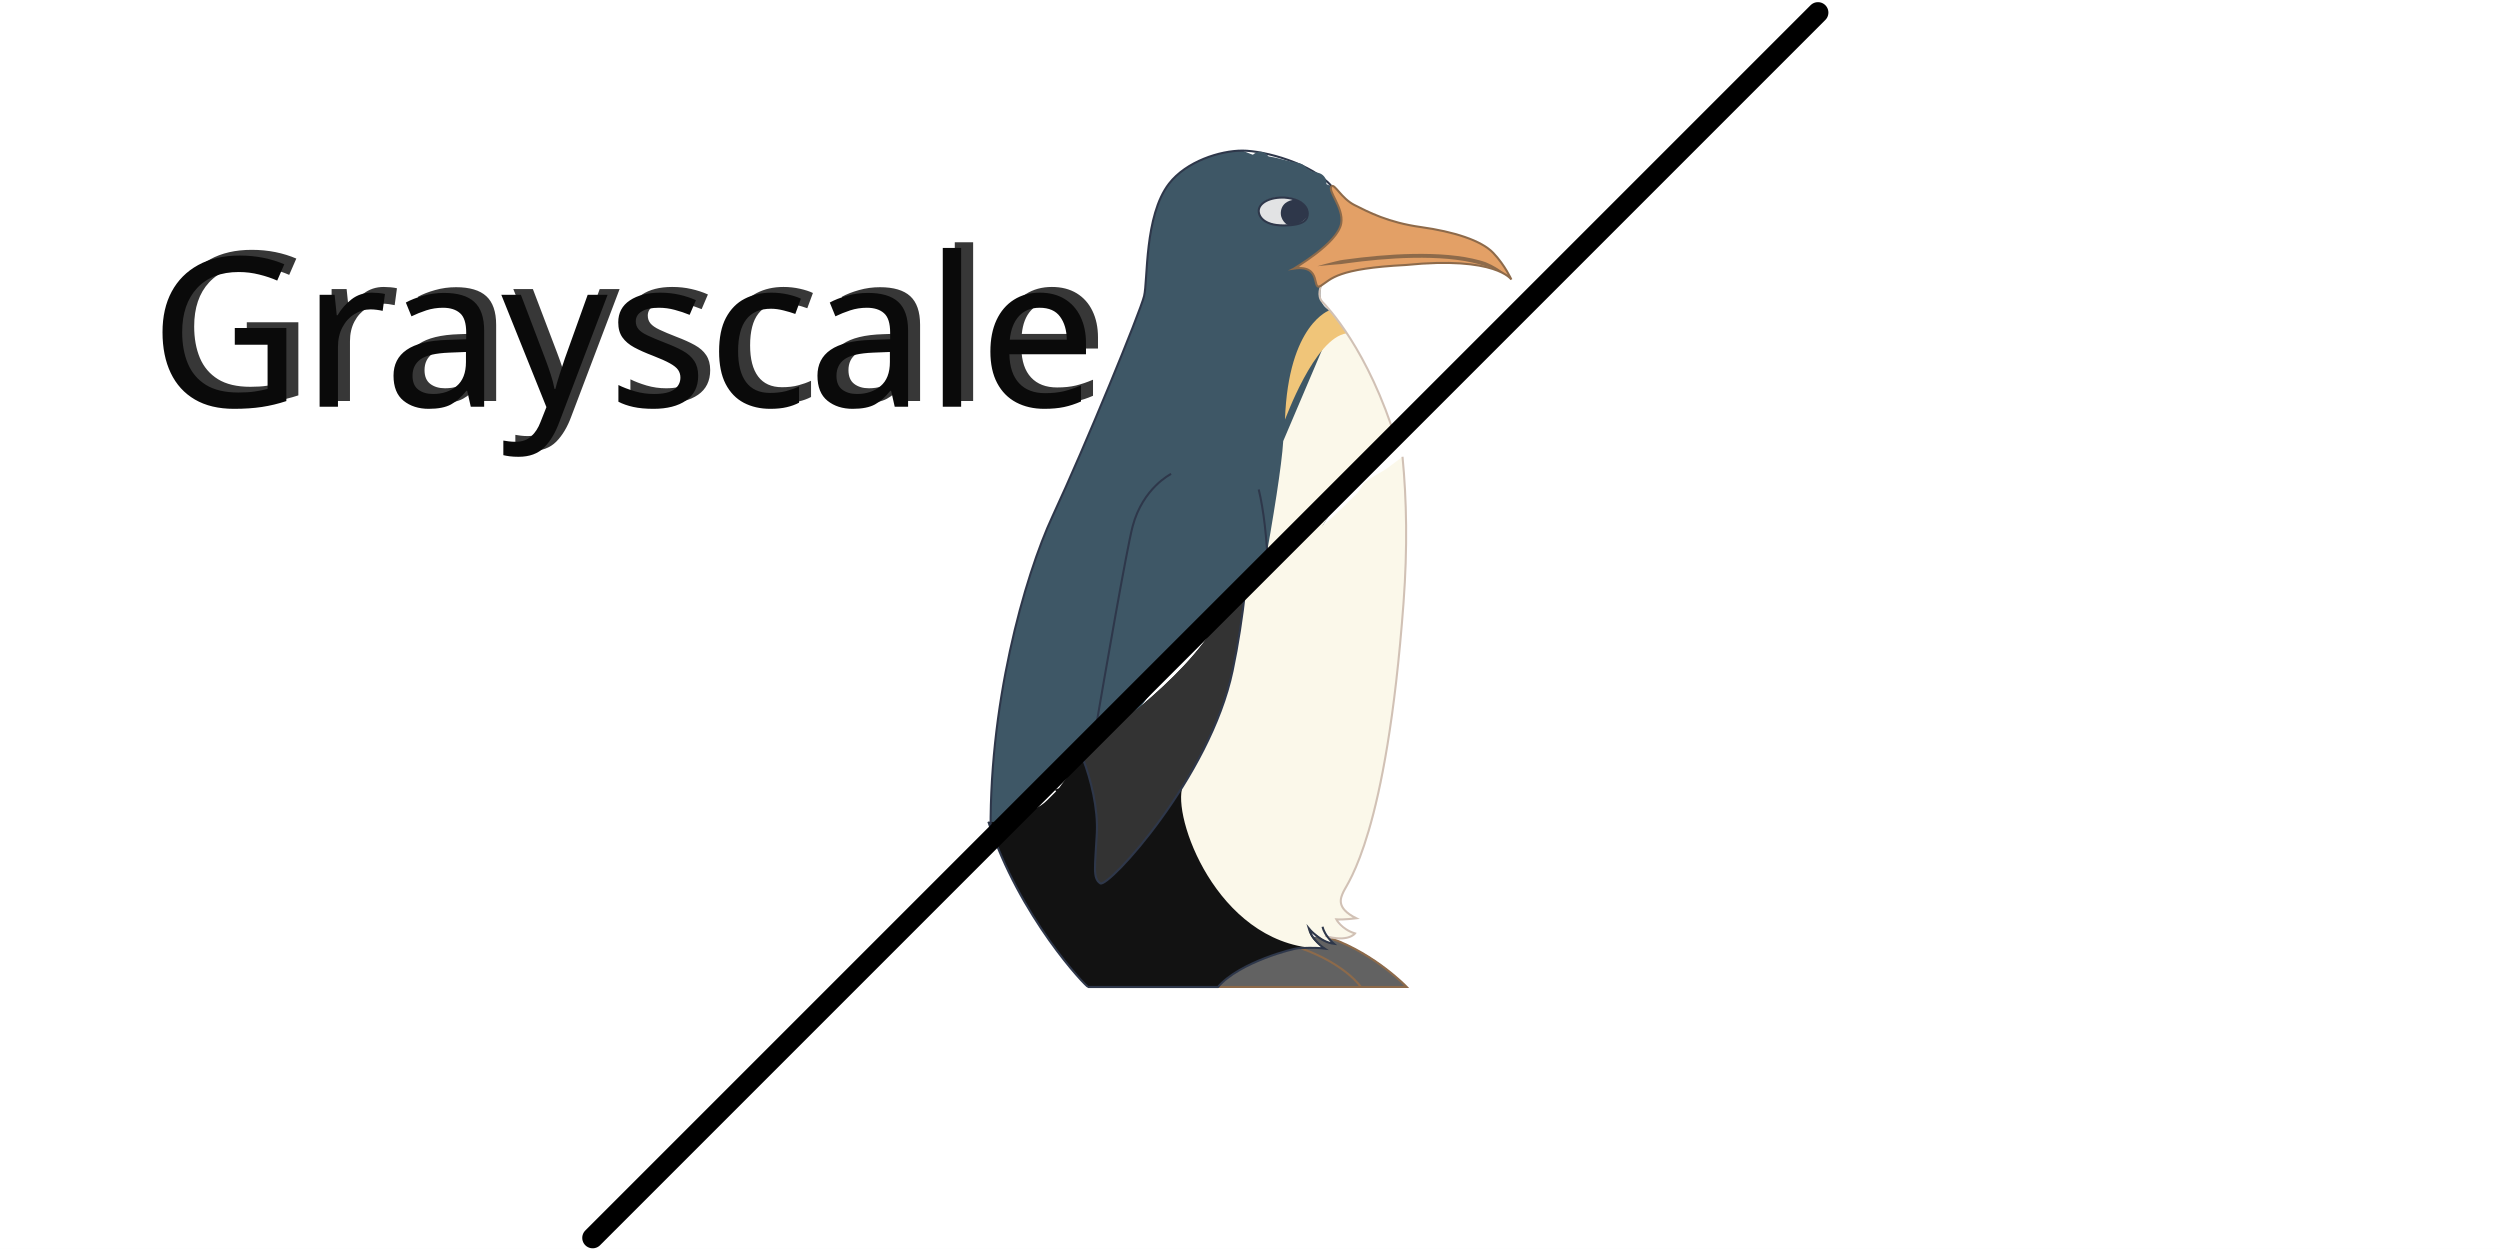
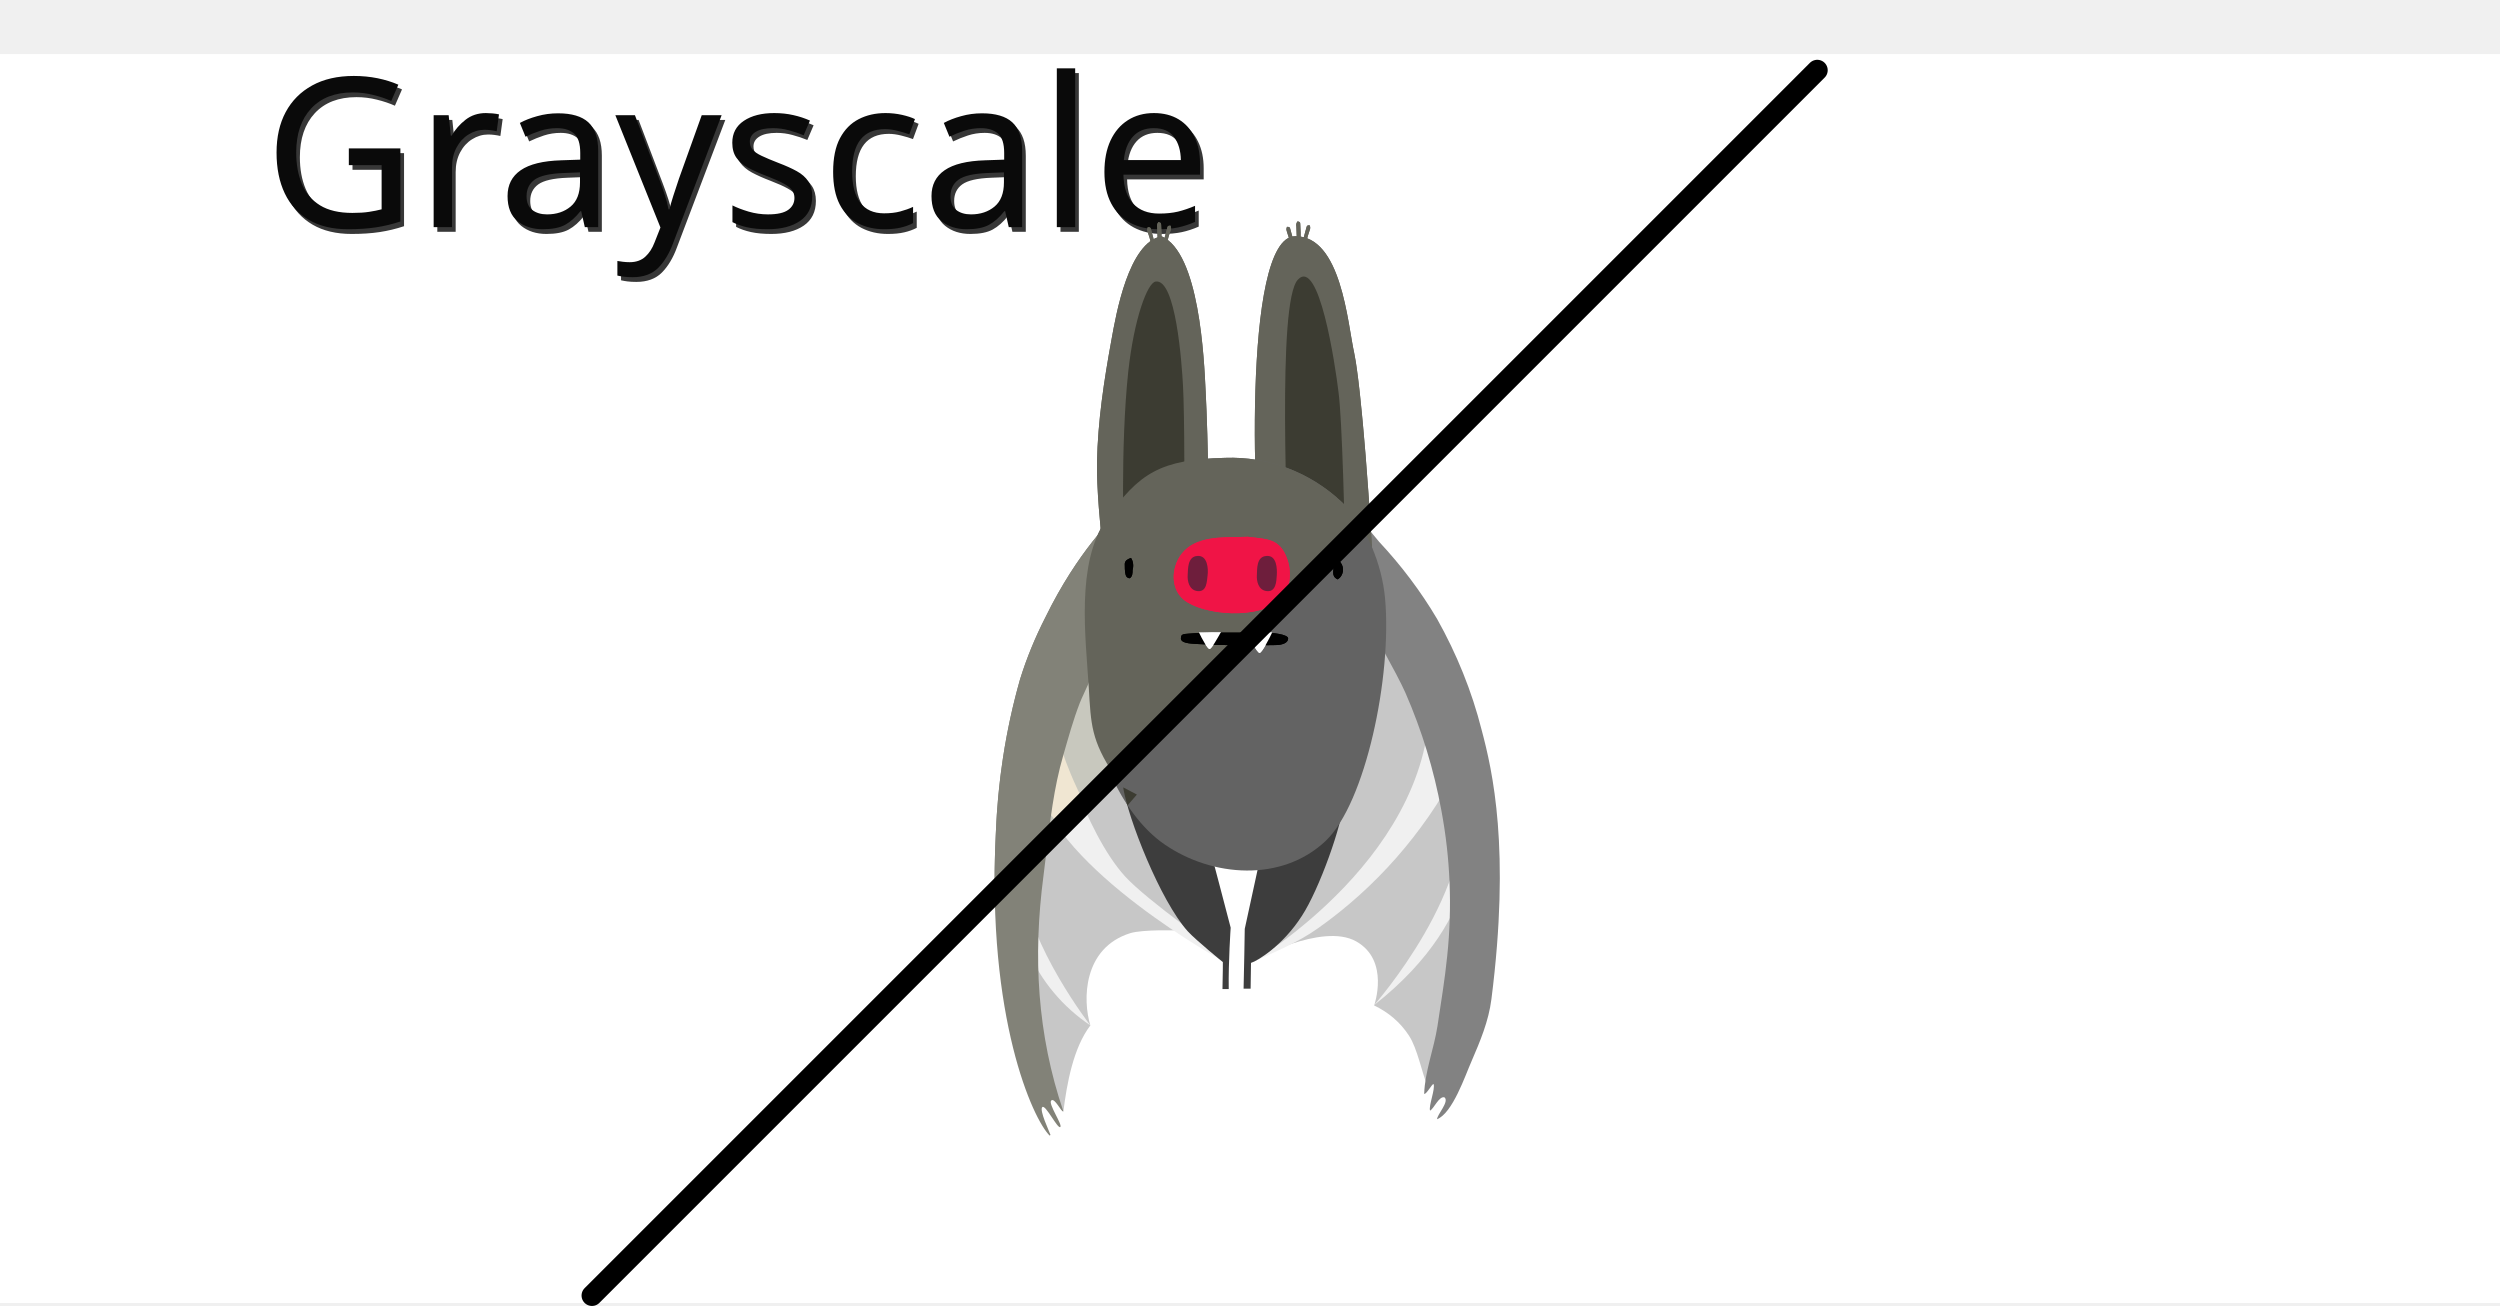
- <svg xmlns="http://www.w3.org/2000/svg" version="1.1" width="599.205" height="299.344" viewBox="0,0,599.205,299.344">
-   <g transform="translate(-0.16175,-0.93029)">
-     <g data-paper-data="{&quot;isPaintingLayer&quot;:true}" stroke-linejoin="miter" stroke-miterlimit="10" stroke-dasharray="" stroke-dashoffset="0" style="mix-blend-mode: normal">
-       <path d="M0.162,300.274v-299.344h599.205v299.344z" fill="#ffffff" fill-rule="nonzero" stroke="none" stroke-width="none" stroke-linecap="butt" />
-       <path d="M301.284,168.732c2.677,-6.578 6.802,-4.618 6.802,-4.618c4.303,1.56 7.062,4.618 7.062,4.618h-13.864" fill="#e3a066" fill-rule="nonzero" stroke="none" stroke-width="1" stroke-linecap="butt" />
-       <path d="M307.836,164.02c4.303,1.56 7.312,4.711 7.312,4.711h-14.125" fill="none" fill-rule="evenodd" stroke="#8d6a4a" stroke-width="0.5" stroke-linecap="butt" />
-       <path d="M296.836,168.732c3.083,-3.142 8.124,-3.728 8.124,-3.728c4.303,1.56 5.74,3.728 5.74,3.728h-13.864" fill="#e3a066" fill-rule="nonzero" stroke="none" stroke-width="1" stroke-linecap="butt" />
-       <path d="M304.961,165.004c4.303,1.56 5.74,3.728 5.74,3.728h-14.125" fill="none" fill-rule="evenodd" stroke="#8d6a4a" stroke-width="0.5" stroke-linecap="butt" />
-       <path d="M306.982,162.888c0.241,0.868 1.105,1.655 1.105,1.655c-1.354,-0.168 -2.438,-1.488 -2.438,-1.488c0.334,1.173 1.521,1.948 1.521,1.948c-1.021,-0.123 -2.042,-0.045 -2.501,-0.042c-0.416,0.002 -5.75,1.34 -7.833,3.771h-12.584c-0.095,0 -1.673,-1.599 -3.614,-4.302c5.294,-4.89 10.312,-10.341 13.872,-16.497c0.026,-0.024 0.051,-0.049 0.076,-0.074c3.569,-3.542 6.693,-7.824 10.224,-11.55c0.201,-0.112 0.402,-0.223 0.601,-0.333c0.305,5.962 1.445,26.459 1.57,26.912z" fill="#3e5766" fill-rule="nonzero" stroke="none" stroke-width="1" stroke-linecap="butt" />
-       <path d="M314.736,132.746c-1.149,12.694 -2.233,20.841 -5.942,27.302c-0.508,0.886 1.46,2.022 1.46,2.022c-0.834,0 -1.94,0.102 -1.94,0.102c0.083,1.048 1.815,1.364 1.815,1.364c-2.396,1.173 -3.104,-0.491 -3.104,-0.491c0.396,0.974 0.955,1.479 0.955,1.479c-0.667,0.042 -2.329,-1.469 -2.329,-1.469c0,1.131 1.521,1.948 1.521,1.948c-9.547,0.062 -14.237,-11.161 -13.894,-15.051c0.428,-0.665 0.84,-1.338 1.235,-2.019c0.026,-0.024 0.051,-0.049 0.076,-0.074c3.569,-3.542 6.693,-7.824 10.224,-11.55c1.636,-0.909 3.217,-1.753 4.46,-2.619c1.349,-0.939 2.548,-2.078 3.861,-3.065c0.626,-0.47 1.243,-0.947 1.852,-1.429c-0.057,1.165 -0.139,2.349 -0.248,3.549z" fill="#fbf8ea" fill-rule="nonzero" stroke="none" stroke-width="1" stroke-linecap="butt" />
-       <path d="M314.976,129.203c-0.037,0.735 -0.083,1.483 -0.139,2.243c-1.667,22.539 -5.406,27.115 -5.827,28.042c-0.28,0.617 -0.767,1.577 1.243,2.582c0,0 -1.24,0.155 -1.94,0.103c0,0 0.471,0.945 1.815,1.364c0,0 -0.666,0.907 -2.916,0.237" fill="none" fill-rule="evenodd" stroke="#d1c1b5" stroke-width="0.5" stroke-linecap="butt" />
-       <path d="M306.982,162.888c0.188,0.881 1.104,1.655 1.104,1.655c-1.354,-0.168 -2.438,-1.488 -2.438,-1.488c0.334,1.173 1.521,1.948 1.521,1.948c-1.021,-0.123 -2.042,-0.045 -2.5,-0.042c-0.416,0.002 -5.75,1.34 -7.833,3.771h-12.583c-0.095,0 -1.673,-1.599 -3.614,-4.302" fill="none" fill-rule="evenodd" stroke="#2e374a" stroke-width="0.5" stroke-linecap="butt" />
-       <g stroke-linecap="butt">
-         <path d="M304.636,115.626c-0.098,0.014 4.236,-2.427 4.562,-4.399c0.25,-1.508 -1.375,-3.174 -0.938,-3.582c0.291,-0.273 0.943,1.177 2.219,1.822c1.365,0.691 3.281,1.697 6.437,2.137c3.156,0.44 5.875,1.288 7.032,2.514c1.157,1.226 1.75,2.576 1.75,2.576c0,0 -1.468,-2.294 -10.219,-1.414c-6.718,0.345 -7.229,1.361 -8.229,2c-1,0.638 0.198,-2.063 -2.615,-1.655" fill="#e3a066" fill-rule="nonzero" stroke="none" stroke-width="1" />
-         <path d="M306.886,115.406c0,0 0.28,-0.098 0.776,-0.227c0.249,-0.062 0.552,-0.137 0.9,-0.223c0.174,-0.041 0.36,-0.084 0.556,-0.13c0.197,-0.043 0.407,-0.055 0.625,-0.09c1.742,-0.237 4.078,-0.487 6.427,-0.525c1.175,-0.021 2.351,0.01 3.451,0.109c0.55,0.049 1.081,0.121 1.581,0.201c0.5,0.089 0.971,0.192 1.401,0.308c0.211,0.07 0.423,0.111 0.612,0.19c0.185,0.086 0.361,0.167 0.526,0.243c0.322,0.174 0.598,0.324 0.809,0.479c0.221,0.137 0.368,0.281 0.473,0.369c0.104,0.09 0.16,0.138 0.16,0.138c0,0 -0.064,-0.037 -0.182,-0.107c-0.118,-0.07 -0.287,-0.176 -0.521,-0.279c-0.225,-0.118 -0.516,-0.222 -0.846,-0.339c-0.338,-0.1 -0.719,-0.2 -1.13,-0.331c-0.417,-0.112 -0.875,-0.213 -1.365,-0.299c-0.491,-0.078 -1.011,-0.149 -1.552,-0.198c-1.083,-0.098 -2.247,-0.127 -3.41,-0.107c-2.329,0.038 -4.652,0.286 -6.383,0.522c-0.43,0.076 -0.831,0.107 -1.187,0.13c-0.355,0.031 -0.664,0.059 -0.919,0.082c-0.255,0.025 -0.456,0.044 -0.593,0.058c-0.135,0.013 -0.208,0.027 -0.208,0.027" fill="#8d6a4a" fill-rule="nonzero" stroke="none" stroke-width="1" />
-         <path d="M304.636,115.626c-0.098,0.014 4.236,-2.427 4.562,-4.399c0.25,-1.508 -1.375,-3.174 -0.938,-3.582c0.291,-0.273 0.943,1.177 2.219,1.822c1.365,0.691 3.281,1.697 6.437,2.137c3.156,0.44 5.875,1.288 7.032,2.514c1.157,1.226 1.75,2.576 1.75,2.576c0,0 -1.468,-2.294 -10.219,-1.414c-6.718,0.345 -7.229,1.361 -8.229,2c-1,0.638 0.198,-2.063 -2.615,-1.655z" fill="none" fill-rule="evenodd" stroke="#8d6a4a" stroke-width="0.5" />
-       </g>
-       <g stroke-linecap="butt">
-         <path d="M301.199,109.896c0.078,-0.66 1.032,-1.257 2.5,-1.194c1.953,0.157 2.257,1.147 2.25,1.539c-0.009,0.476 -0.139,1.163 -2.373,1.163c-1.909,0 -2.447,-0.915 -2.377,-1.508" fill="#e2e3e4" fill-rule="nonzero" stroke="none" stroke-width="1" />
-         <path d="M303.964,111.384c0,0 -0.765,-0.471 -0.61,-1.367c0.156,-0.893 1.073,-1.09 1.419,-1.058c0.345,0.031 0.623,0.327 0.623,0.327c0,0 0.74,0.558 0.552,1.171c-0.188,0.613 -1.115,0.886 -1.115,0.886c0,0 -0.747,0.104 -0.87,0.041" fill="#2e374a" fill-rule="nonzero" stroke="none" stroke-width="1" />
-         <path d="M301.199,109.939c0.078,-0.66 1.032,-1.257 2.5,-1.194c1.953,0.157 2.257,1.147 2.25,1.539c-0.009,0.476 -0.139,1.163 -2.373,1.163c-1.909,0 -2.447,-0.915 -2.377,-1.508z" fill="none" fill-rule="evenodd" stroke="#2e374a" stroke-width="0.5" />
-       </g>
-       <g stroke-linecap="butt">
-         <path d="M301.193,137.055c0.206,0.849 0.38,1.828 0.521,2.914c-0.869,0.991 -1.56,1.988 -2.788,3.617c-1.708,1.055 -3.286,2.404 -4.784,3.909c-1.043,0.573 -2.064,1.179 -3.021,1.884c-1.58,1.164 -3.122,2.514 -4.554,4.002c0.989,-5.634 2.03,-11.377 2.397,-12.759c0.993,-3.734 3.732,-5.075 3.732,-5.075z" fill="#3e5766" fill-rule="nonzero" stroke="none" stroke-width="1" />
-         <path d="" fill="#3e5766" fill-rule="nonzero" stroke="none" stroke-width="1" />
-         <path d="M301.193,137.055c0.206,0.849 0.38,1.828 0.521,2.914" fill="none" fill-rule="evenodd" stroke="#2e374a" stroke-width="0.5" />
-         <path d="M286.569,153.38c0.989,-5.634 2.03,-11.377 2.397,-12.759c0.993,-3.734 3.732,-5.075 3.732,-5.075" fill="none" fill-rule="evenodd" stroke="#2e374a" stroke-width="0.5" />
-       </g>
-       <path d="M303.079,237.494c6.615,-16.254 16.808,-11.412 16.808,-11.412c10.632,3.855 17.452,11.412 17.452,11.412h-34.26" fill="#626262" fill-rule="nonzero" stroke="none" stroke-width="1" stroke-linecap="butt" />
-       <path d="M319.269,225.852c10.632,3.854 18.07,11.642 18.07,11.642h-34.904" fill="none" fill-rule="evenodd" stroke="#8d6a4a" stroke-width="0.5" stroke-linecap="butt" />
-       <path d="M292.087,237.494c7.62,-7.764 20.076,-9.212 20.076,-9.212c10.632,3.855 14.184,9.212 14.184,9.212h-34.26" fill="#626262" fill-rule="nonzero" stroke="none" stroke-width="1" stroke-linecap="butt" />
-       <path d="M312.163,228.282c10.632,3.855 14.184,9.212 14.184,9.212h-34.904" fill="none" fill-rule="evenodd" stroke="#8d6a4a" stroke-width="0.5" stroke-linecap="butt" />
-       <path d="M319.319,45.571c8.494,9.394 -1.39,20.808 -1.39,20.808c0,0 -3.472,6.91 0.953,8.895c0.024,13.129 -0.215,31.864 -0.511,49.753c-0.544,0.832 -1.05,1.676 -1.521,2.511c-0.962,1.707 -1.528,2.986 -3.166,4.214c-2.72,2.039 -6.017,2.859 -8.678,5.102c-3.351,2.825 -3.749,3.639 -6.079,6.731c-1.708,1.055 -3.286,2.404 -4.784,3.909c-1.043,0.573 -2.064,1.179 -3.021,1.884c-4.591,3.382 -8.859,8.341 -11.043,13.658c-2.872,2.727 -5.636,5.452 -7.65,9.156c-0.503,0.926 -1.989,0.727 -2.902,1.253c-2.474,1.426 -5.52,3.321 -7.69,5.162c-4.486,3.805 -8.871,8.46 -12.009,13.424c-1.577,1.704 -2.819,3.554 -3.986,5.466c-0.124,0.089 -0.189,0.142 -0.189,0.142l-2.228,2.229c-1.913,1.529 -3.886,3.023 -5.727,4.519c-0.024,-0.485 -0.042,-0.971 -0.054,-1.458c-0.824,-32.507 8.063,-63.824 14.826,-78.347c7.852,-16.865 20.978,-48.865 21.905,-52.67c0.927,-3.804 0.035,-19.274 5.981,-26.961c4.132,-5.342 12.217,-7.918 17.572,-7.918z" fill="#3e5766" fill-rule="nonzero" stroke="none" stroke-width="1" stroke-linecap="butt" />
-       <path d="M313.091,152.605c0,1.656 3.707,69.154 4.066,70.449c0.597,2.145 2.729,4.09 2.729,4.09c-3.346,-0.415 -6.023,-3.676 -6.023,-3.676c0.824,2.898 3.758,4.814 3.758,4.814c-2.523,-0.304 -5.046,-0.112 -6.179,-0.104c-1.029,0.004 -14.207,3.312 -19.356,9.317h-31.095c-0.482,0 -16.526,-16.782 -23.933,-39.61c3.535,0.423 6.556,-1.527 7.554,-2.264c2.563,-0.126 4.873,-1.216 6.574,-2.917l2.123,-2.123l-0.325,-0.325c0.009,-0.018 0.019,-0.036 0.028,-0.055l0.959,-0.352c1.187,-1.729 2.561,-3.337 3.718,-5.083c0.087,-0.085 0.174,-0.17 0.26,-0.255c3.717,-3.673 7.152,-7.633 11.117,-11.139c1.451,-1.283 3.269,-2.101 4.742,-3.359c6.927,-5.918 13.971,-12.7 18.577,-20.664c0.026,-0.024 0.051,-0.049 0.076,-0.074c3.569,-3.542 6.693,-7.824 10.224,-11.55c1.636,-0.909 3.217,-1.753 4.46,-2.619c1.349,-0.939 2.548,-2.078 3.861,-3.065c0.867,-0.651 1.717,-1.314 2.552,-1.988c-0.262,13.033 -0.469,22.138 -0.469,22.552z" fill="#121212" fill-rule="nonzero" stroke="none" stroke-width="1" stroke-linecap="butt" />
-       <path d="M336.319,148.571c-2.839,31.369 -5.518,51.5 -14.684,67.466c-1.257,2.189 3.607,4.998 3.607,4.998c-2.06,0 -4.793,0.252 -4.793,0.252c0.205,2.589 4.484,3.37 4.484,3.37c-5.921,2.899 -7.671,-1.213 -7.671,-1.213c0.979,2.408 2.359,3.655 2.359,3.655c-1.648,0.103 -5.756,-3.631 -5.756,-3.631c0,2.795 3.758,4.814 3.758,4.814c-24.48,0.159 -36.037,-29.712 -34.183,-38.2c0.774,-3.547 4.21,-19.963 8.027,-39.205c0.317,-0.505 0.625,-1.014 0.922,-1.529c0.026,-0.024 0.051,-0.049 0.076,-0.074c3.569,-3.542 6.693,-7.824 10.224,-11.55c1.636,-0.909 3.217,-1.753 4.46,-2.619c1.349,-0.939 2.548,-2.078 3.861,-3.065c5.264,-3.956 9.911,-8.343 14.485,-12.935c0.713,-0.716 0.996,-1.802 1.749,-2.476c1.679,-1.501 3.872,-2.318 5.672,-3.672c1.001,-0.753 2.135,-1.585 3.289,-2.463c1.195,11.629 1.354,24.4 0.115,38.076z" fill="#fbf8ea" fill-rule="nonzero" stroke="none" stroke-width="1" stroke-linecap="butt" />
-       <path d="M320.318,77.069c0,0 5.178,7.025 9.117,15.398c1.983,4.39 3.803,9.267 5.394,14.587c-0.437,0.503 -0.667,0.848 -0.667,0.848c-0.497,1.795 -3.095,2.112 -4.412,3.43c-1.065,1.065 -1.823,2.399 -2.665,3.647c-0.613,0.909 -1.405,1.754 -1.896,2.725c-3.527,2.362 -6.28,6.178 -8.34,9.833c-0.962,1.707 -1.528,2.986 -3.166,4.214c-2.72,2.039 -6.017,2.859 -8.678,5.102c-0.884,0.745 -1.562,1.35 -2.125,1.894c2.556,-14.192 4.501,-26.339 4.848,-32.097z" fill="#fbf8ea" fill-rule="nonzero" stroke="none" stroke-width="1" stroke-linecap="butt" />
-       <path d="M308.148,101.489c0.824,-22.997 10.733,-26.215 10.733,-26.215l4.104,5.543c-7.795,1.01 -14.847,20.951 -14.837,20.672" fill="#f0c579" fill-rule="nonzero" stroke="none" stroke-width="1" stroke-linecap="butt" />
-       <path d="M316.823,69.381c0,0 -1.112,2.436 0.309,3.934c1.049,1.106 10.965,11.303 17.802,33.621" fill="none" fill-rule="evenodd" stroke="#d1c1b5" stroke-width="0.5" stroke-linecap="butt" />
-       <path d="M336.317,110.408c1,10.219 1.22,21.835 0.25,34.95c-4.12,55.695 -13.358,67.004 -14.398,69.294c-0.693,1.524 -1.895,3.896 3.072,6.38c0,0 -3.065,0.383 -4.793,0.254c0,0 1.164,2.334 4.484,3.37c0,0 -1.647,2.242 -7.207,0.586" fill="none" fill-rule="evenodd" stroke="#d1c1b5" stroke-width="0.5" stroke-linecap="butt" />
-       <path d="M317.158,223.054c0.463,2.178 2.728,4.09 2.728,4.09c-3.346,-0.415 -6.023,-3.676 -6.023,-3.676c0.824,2.898 3.758,4.814 3.758,4.814c-2.523,-0.304 -5.046,-0.112 -6.178,-0.104c-1.029,0.004 -14.209,3.312 -19.357,9.317h-31.094c-0.482,0 -16.527,-16.782 -23.934,-39.61" fill="none" fill-rule="evenodd" stroke="#2e374a" stroke-width="0.5" stroke-linecap="butt" />
-       <path d="M237.699,204.386c-0.024,-0.485 -0.042,-0.972 -0.054,-1.459c-0.823,-32.507 8.065,-63.824 14.826,-78.347c7.853,-16.865 20.978,-48.865 21.905,-52.67c0.927,-3.804 0.036,-19.274 5.981,-26.961c4.133,-5.342 12.218,-7.918 17.572,-7.918c5.354,0 16.86,3.158 21.391,8.541" fill="none" fill-rule="evenodd" stroke="#2e374a" stroke-width="0.5" stroke-linecap="butt" />
-       <g stroke-linecap="butt">
-         <path d="M310.362,65.292c-0.242,0.035 10.466,-5.997 11.274,-10.87c0.618,-3.727 -3.398,-7.843 -2.317,-8.851c0.72,-0.673 2.33,2.909 5.483,4.503c3.374,1.707 8.108,4.193 15.906,5.28c7.8,1.087 14.519,3.184 17.375,6.212c2.858,3.029 4.324,6.367 4.324,6.367c0,0 -3.629,-5.669 -25.252,-3.493c-16.602,0.854 -17.863,3.364 -20.334,4.943c-2.471,1.578 0.489,-5.098 -6.461,-4.09" fill="#e3a066" fill-rule="nonzero" stroke="none" stroke-width="1" />
-         <path d="M315.921,64.748c0,0 0.691,-0.241 1.918,-0.561c0.617,-0.153 1.365,-0.338 2.224,-0.552c0.431,-0.101 0.891,-0.208 1.374,-0.321c0.486,-0.106 1.007,-0.135 1.543,-0.222c4.306,-0.586 10.077,-1.202 15.882,-1.298c2.902,-0.051 5.809,0.024 8.528,0.268c1.36,0.122 2.67,0.299 3.908,0.497c1.237,0.22 2.399,0.475 3.462,0.76c0.523,0.174 1.045,0.273 1.511,0.469c0.457,0.211 0.892,0.412 1.3,0.6c0.794,0.43 1.478,0.801 1.999,1.184c0.545,0.339 0.909,0.694 1.17,0.913c0.257,0.224 0.395,0.342 0.395,0.342c0,0 -0.157,-0.092 -0.451,-0.265c-0.293,-0.173 -0.71,-0.436 -1.287,-0.688c-0.555,-0.291 -1.275,-0.548 -2.089,-0.838c-0.835,-0.247 -1.775,-0.493 -2.792,-0.819c-1.03,-0.277 -2.162,-0.526 -3.372,-0.739c-1.213,-0.194 -2.498,-0.368 -3.836,-0.488c-2.677,-0.241 -5.552,-0.314 -8.428,-0.265c-5.754,0.094 -11.494,0.707 -15.773,1.291c-1.064,0.189 -2.053,0.265 -2.933,0.32c-0.877,0.077 -1.642,0.146 -2.272,0.201c-0.63,0.061 -1.126,0.109 -1.464,0.143c-0.332,0.032 -0.515,0.067 -0.515,0.067" fill="#8d6a4a" fill-rule="nonzero" stroke="none" stroke-width="1" />
-         <path d="M310.362,65.292c-0.242,0.035 10.466,-5.997 11.274,-10.87c0.618,-3.727 -3.398,-7.843 -2.317,-8.851c0.72,-0.673 2.33,2.909 5.483,4.503c3.374,1.707 8.108,4.193 15.906,5.28c7.8,1.087 14.519,3.184 17.375,6.212c2.858,3.029 4.324,6.367 4.324,6.367c0,0 -3.629,-5.669 -25.252,-3.493c-16.602,0.854 -17.863,3.364 -20.334,4.943c-2.471,1.578 0.489,-5.098 -6.461,-4.09z" fill="none" fill-rule="evenodd" stroke="#8d6a4a" stroke-width="0.5" />
-       </g>
-       <g stroke-linecap="butt">
-         <path d="M301.867,51.133c0.193,-1.63 2.549,-3.106 6.178,-2.95c4.826,0.388 5.577,2.834 5.56,3.804c-0.021,1.175 -0.342,2.873 -5.864,2.873c-4.716,0 -6.047,-2.262 -5.874,-3.727" fill="#e2e3e4" fill-rule="nonzero" stroke="none" stroke-width="1" />
-         <path d="M308.701,54.81c0,0 -1.891,-1.164 -1.506,-3.378c0.386,-2.206 2.651,-2.693 3.505,-2.615c0.854,0.077 1.539,0.809 1.539,0.809c0,0 1.829,1.379 1.365,2.893c-0.463,1.515 -2.754,2.189 -2.754,2.189c0,0 -1.845,0.257 -2.15,0.102" fill="#2e374a" fill-rule="nonzero" stroke="none" stroke-width="1" />
-         <path d="M301.867,51.239c0.193,-1.63 2.549,-3.106 6.178,-2.95c4.826,0.388 5.577,2.834 5.56,3.804c-0.021,1.175 -0.342,2.873 -5.864,2.873c-4.716,0 -6.047,-2.262 -5.874,-3.727z" fill="none" fill-rule="evenodd" stroke="#2e374a" stroke-width="0.5" />
-       </g>
-       <path d="M301.853,118.244c1.197,4.94 1.965,11.662 2.236,19.397c-2.532,2.222 -3.064,3.159 -5.162,5.944c-1.708,1.055 -3.286,2.404 -4.784,3.909c-1.043,0.573 -2.064,1.179 -3.021,1.884c-4.591,3.382 -8.859,8.341 -11.043,13.658c-2.872,2.727 -5.636,5.452 -7.65,9.156c-0.503,0.926 -1.989,0.727 -2.902,1.253c-2.298,1.324 -5.088,3.053 -7.213,4.767c2.789,-16.269 7.953,-45.998 9.324,-51.153c2.454,-9.228 9.223,-12.541 9.223,-12.541z" fill="#3e5766" fill-rule="nonzero" stroke="none" stroke-width="1" stroke-linecap="butt" />
-       <path d="M295.588,161.715c-5.353,25.467 -29.859,52.176 -31.712,50.933c-1.853,-1.242 -1.236,-3.933 -0.824,-12.008c0.306,-5.983 -1.424,-12.877 -3.346,-17.899c3.068,-3.15 6.028,-6.42 9.363,-9.37c1.451,-1.283 3.269,-2.101 4.742,-3.359c6.927,-5.918 13.971,-12.7 18.577,-20.664c0.026,-0.024 0.051,-0.049 0.076,-0.074c2.157,-2.141 4.152,-4.552 6.173,-6.948c-0.71,6.502 -1.717,13.06 -3.048,19.388z" fill="#333333" fill-rule="nonzero" stroke="none" stroke-width="1" stroke-linecap="butt" />
-       <path d="M301.853,118.244c1.197,4.94 1.965,11.662 2.236,19.397" fill="none" fill-rule="evenodd" stroke="#2e374a" stroke-width="0.5" stroke-linecap="butt" />
-       <path d="M298.636,142.327c-0.71,6.502 -1.717,13.06 -3.048,19.388c-5.353,25.467 -29.859,52.176 -31.712,50.933c-1.853,-1.242 -1.236,-3.933 -0.824,-12.008c0.306,-5.983 -1.424,-12.877 -3.346,-17.899" fill="none" fill-rule="evenodd" stroke="#2e374a" stroke-width="0.5" stroke-linecap="butt" />
-       <path d="M262.315,178.212c2.789,-16.269 7.953,-45.998 9.324,-51.153c2.454,-9.228 9.223,-12.541 9.223,-12.541" fill="none" fill-rule="evenodd" stroke="#2e374a" stroke-width="0.5" stroke-linecap="butt" />
-       <path d="M142.215,297.626l293.682,-293.682" fill="none" fill-rule="nonzero" stroke="#000000" stroke-width="5" stroke-linecap="round" />
-       <path d="M301.331,43.105c-0.423,-0.032 -0.857,-0.048 -1.309,-0.045c0,0 -2.5,0 -2.5,-2.5c0,-2.5 2.5,-2.5 2.5,-2.5c0.126,0.001 0.251,0.002 0.376,0.005c0.202,-0.189 1.858,-1.637 3.515,0.02c0.11,0.11 0.207,0.221 0.291,0.331c1.623,0.263 3.216,0.658 4.916,1.134c1.245,0.349 2.734,0.279 3.713,1.124c0.158,0.136 0.284,0.295 0.388,0.469c0.446,0.253 0.879,0.53 1.307,0.82l1.618,0.405c1.113,0.253 1.944,1.248 1.944,2.438c0,0.882 -0.456,1.657 -1.146,2.102l-2.091,1.394l-0.538,-0.806l-1.398,1.165c-0.607,-0.786 -1.124,-1.657 -1.712,-2.462c-0.527,-0.326 -0.936,-0.982 -1.527,-1.206c-2.482,-0.941 -5.673,-1.275 -8.35,-1.888z" fill="#3e5766" fill-rule="nonzero" stroke="none" stroke-width="0.5" stroke-linecap="butt" />
-       <text transform="translate(38.93944,97.04263) scale(1.25137,1.25137)" font-size="40" xml:space="preserve" fill="#373737" fill-rule="nonzero" stroke="none" stroke-width="1" stroke-linecap="butt" stroke-linejoin="miter" stroke-miterlimit="10" stroke-dasharray="" stroke-dashoffset="0" font-family="Sans Serif" font-weight="normal" text-anchor="start" style="mix-blend-mode: normal">
+ <svg xmlns="http://www.w3.org/2000/svg" version="1.1" width="599.205" height="313.014" viewBox="0,0,599.205,313.014">
+   <g transform="translate(58.93579,-17.37485)">
+     <g data-paper-data="{&quot;isPaintingLayer&quot;:true}" fill-rule="nonzero" stroke-linejoin="miter" stroke-miterlimit="10" stroke-dasharray="" stroke-dashoffset="0" style="mix-blend-mode: normal">
+       <path d="M-58.936,329.672v-299.344h599.205v299.344z" fill="#ffffff" stroke="none" stroke-width="NaN" stroke-linecap="butt" />
+       <text transform="translate(5.17524,72.94043) scale(1.25137,1.25137)" font-size="40" xml:space="preserve" fill="#373737" fill-rule="nonzero" stroke="none" stroke-width="1" stroke-linecap="butt" stroke-linejoin="miter" stroke-miterlimit="10" stroke-dasharray="" stroke-dashoffset="0" font-family="Sans Serif" font-weight="normal" text-anchor="start" style="mix-blend-mode: normal">
        <tspan x="0" dy="0">Grayscale</tspan>
      </text>
-       <text transform="translate(36.06244,98.41164) scale(1.25137,1.25137)" font-size="40" xml:space="preserve" fill="#0a0a0a" fill-rule="nonzero" stroke="none" stroke-width="1" stroke-linecap="butt" stroke-linejoin="miter" stroke-miterlimit="10" stroke-dasharray="" stroke-dashoffset="0" font-family="Sans Serif" font-weight="normal" text-anchor="start" style="mix-blend-mode: normal">
+       <text transform="translate(4.29824,71.80945) scale(1.25137,1.25137)" font-size="40" xml:space="preserve" fill="#0a0a0a" fill-rule="nonzero" stroke="none" stroke-width="1" stroke-linecap="butt" stroke-linejoin="miter" stroke-miterlimit="10" stroke-dasharray="" stroke-dashoffset="0" font-family="Sans Serif" font-weight="normal" text-anchor="start" style="mix-blend-mode: normal">
        <tspan x="0" dy="0">Grayscale</tspan>
      </text>
+       <g stroke="none" stroke-width="1" stroke-linecap="butt">
+         <path d="M223.107,202.907l9.744,40.193l-9.556,-2.717c0,0 -8.245,-0.281 -11.336,0.656c-11.336,3.56 -11.43,16.021 -9.556,22.111c-4.122,5.434 -5.621,13.96 -6.465,20.612c-2.436,-2.717 -8.9,-23.797 -9.65,-27.264c0,0 -3.279,-31.292 2.53,-61.46c5.809,-30.168 15.834,-29.325 15.834,-29.325c2.811,10.868 18.457,37.195 18.457,37.195z" fill="#c7c7c7" />
+         <path d="M234.443,247.878c0,0 -40.286,-22.017 -44.877,-42.91l4.684,-12.648c0,0 6.465,24.078 16.489,35.133c5.434,5.902 22.485,17.801 22.485,17.801z" fill="#f0f0f0" />
+         <path d="M187.411,245.161l-1.218,-16.115c1.499,15.084 16.208,34.103 16.208,34.103c-6.558,-4.403 -11.805,-10.587 -14.99,-17.988z" fill="#f0f0f0" />
+         <path d="M208.492,140.885l-5.528,36.351c-0.094,2.811 -2.061,5.996 -3.092,8.619c-1.593,4.122 -2.717,8.245 -3.935,12.461c-2.811,9.65 -3.467,19.113 -4.778,29.044c-2.53,19.3 -1.499,37.944 4.778,56.401c-0.468,0.281 -2.061,-3.373 -2.904,-2.623c-0.843,0.75 2.811,5.902 2.155,6.371c-0.656,0.468 -3.56,-5.528 -4.31,-4.778c-0.75,0.75 1.686,5.809 1.967,6.652l-0.187,0.187c-4.029,-3.935 -15.084,-28.2 -12.929,-72.141c0.299,-8.002 1.168,-15.965 2.657,-23.842c0.847,-4.482 1.895,-8.936 3.152,-13.352c1.593,-5.153 3.654,-10.118 6.09,-14.897c7.776,-15.927 16.489,-24.078 16.864,-24.453z" fill="#828278" />
+       </g>
+       <g stroke="none" stroke-width="1" stroke-linecap="butt">
+         <path d="M291.313,212.276c0.187,9.837 0.375,19.581 0.468,29.325c0.094,6.839 1.218,14.709 0.094,21.455c-0.843,5.153 -5.715,10.212 -8.713,14.428c-1.218,-2.623 -2.342,-8.807 -4.403,-11.899c-2.061,-3.185 -4.966,-5.621 -8.338,-7.214c0,0 3.841,-10.774 -4.31,-15.365c-8.151,-4.591 -24.828,4.591 -24.828,4.591l11.899,-33.541l18.082,-53.122c0,0 20.237,32.698 19.956,34.852c-0.656,5.34 0,11.055 0.094,16.489z" fill="#c7c7c7" />
+         <path d="M240.908,248.159c0,0 45.533,-26.42 42.722,-66.426l6.465,20.518c-7.964,14.897 -19.3,27.826 -33.072,37.569c-4.872,3.467 -10.212,5.621 -16.115,8.338z" fill="#f0f0f0" />
+         <path d="M270.42,258.277c0,0 25.296,-28.669 20.518,-50.78l2.53,6.465c0,0 4.872,22.392 -23.048,44.315z" fill="#f0f0f0" />
+         <path d="M298.527,256.872c-0.656,5.247 -2.717,10.118 -4.778,14.897c-1.499,3.373 -4.497,12.367 -8.245,13.866c0,-1.124 2.998,-4.216 1.78,-5.247c-1.312,-0.375 -2.53,2.717 -3.466,3.185c-0.375,-1.124 1.312,-5.247 0.843,-6.371c-0.281,-0.187 -1.78,2.623 -2.249,2.342c0.187,-5.434 2.342,-10.774 3.185,-16.208c0.843,-5.621 1.78,-11.243 2.342,-16.864c1.218,-11.617 0.75,-23.422 -1.405,-34.852c-1.78,-9.744 -4.684,-19.206 -8.619,-28.2c-1.874,-4.31 -8.713,-16.302 -8.713,-16.302l-7.308,-29.326c2.342,-0.092 8.151,7.684 9.744,9.464c5.247,5.621 9.931,11.805 13.866,18.457c4.684,8.338 8.338,17.333 10.681,26.608c2.623,9.837 6.933,28.575 2.342,64.552z" fill="#828282" />
+       </g>
+       <path d="M236.036,239.727c0,0 -0.562,8.057 -0.468,14.709h-1.499c0.094,-3.373 0.094,-6.465 0.094,-6.465c0,0 -6.371,-5.153 -8.432,-7.401c-6.558,-7.308 -14.334,-27.076 -15.459,-34.478l19.581,10.306c0.843,2.811 6.183,23.329 6.183,23.329z" fill="#3d3d3d" stroke="none" stroke-width="1" stroke-linecap="butt" />
+       <path d="M263.206,209.091c-0.375,5.902 -5.996,21.549 -10.118,27.826c-4.497,7.027 -10.587,10.774 -12.18,11.243c0,1.78 -0.094,4.403 -0.094,6.183h-1.686c0.094,-2.623 0.281,-14.334 0.281,-14.334c0,0 5.247,-24.078 5.247,-24.359z" fill="#3d3d3d" stroke="none" stroke-width="1" stroke-linecap="butt" />
+       <g stroke="none" stroke-width="1" stroke-linecap="butt">
+         <g fill="#64645a">
+           <path d="M219.172,75.771l-0.656,-0.375c0,-0.375 0,-0.656 0,-0.937c0,-0.843 -0.094,-1.78 -0.094,-2.623c-0.094,-0.468 0,-0.843 0.281,-1.218c0.468,0.094 0.656,0.187 0.656,0.562c0,0.75 0.094,1.405 0.094,2.155c0,0.75 0,1.124 0,1.686c-0.094,0.281 -0.187,0.468 -0.281,0.75z" />
+           <path d="M217.86,76.708l-0.75,-0.187c-0.094,-0.281 -0.094,-0.656 -0.187,-0.937c-0.187,-0.843 -0.468,-1.686 -0.75,-2.53c-0.187,-0.656 -0.187,-0.656 0,-1.218c0.562,0 0.656,0.094 0.75,0.468c0.187,0.656 0.375,1.405 0.562,2.061c0.187,0.656 0.281,1.124 0.375,1.686c0,0.187 0,0.468 0,0.656z" />
+           <path d="M219.922,75.677c0.094,-0.562 0.187,-1.031 0.375,-1.686c0.187,-0.656 0.375,-1.405 0.562,-2.061c0.094,-0.375 0.187,-0.468 0.75,-0.468c0.187,0.375 0.187,0.843 0,1.218c-0.281,0.843 -0.562,1.686 -0.75,2.53c-0.094,0.281 -0.094,0.656 -0.187,0.937l-0.75,0.187c-0.094,-0.281 -0.094,-0.468 0,-0.656z" />
+         </g>
+         <path d="M207.274,164.588c0,0 -3.466,-24.266 -3.279,-36.351c0.187,-9.931 1.686,-19.675 3.466,-29.418c1.124,-6.277 4.122,-23.329 11.992,-24.828c9.088,3.935 10.212,29.325 10.587,37.288c0.562,10.4 1.124,36.914 0.375,47.219c-4.778,2.061 -23.141,6.09 -23.141,6.09z" fill="#64645a" />
+         <path d="M210.459,148.474c0,0 -0.937,-23.61 1.031,-42.067c1.405,-12.742 4.591,-21.267 6.558,-21.549c4.872,-0.75 6.277,19.768 6.558,24.921c0.375,6.746 0.468,28.388 0,35.04c-3.092,1.405 -14.147,3.654 -14.147,3.654z" fill="#3c3c32" />
+       </g>
+       <g stroke="none" stroke-width="1" stroke-linecap="butt">
+         <g fill="#64645a">
+           <path d="M252.526,75.583l-0.656,-0.375c0,-0.375 0,-0.656 0,-0.937c0,-0.843 -0.094,-1.78 -0.094,-2.623c-0.094,-0.468 0,-0.843 0.281,-1.218c0.468,0.094 0.656,0.187 0.656,0.562c0,0.75 0.094,1.405 0.094,2.155c0,0.562 0,1.124 0,1.686c-0.094,0.281 -0.187,0.562 -0.281,0.75z" />
+           <path d="M251.214,76.614l-0.75,-0.187c-0.094,-0.375 -0.094,-0.656 -0.187,-0.937c-0.187,-0.843 -0.468,-1.686 -0.75,-2.53c-0.187,-0.656 -0.187,-0.656 0,-1.218c0.562,0 0.656,0.094 0.75,0.375c0.187,0.656 0.375,1.405 0.562,2.061c0.187,0.656 0.281,1.124 0.375,1.686c0,0.281 0,0.468 0,0.75z" />
+           <path d="M253.275,75.583c0.094,-0.562 0.187,-1.031 0.375,-1.686c0.187,-0.656 0.375,-1.405 0.562,-2.061c0.094,-0.375 0.187,-0.468 0.75,-0.468c0.187,0.375 0.187,0.843 0,1.218c-0.281,0.843 -0.562,1.686 -0.75,2.53c-0.094,0.281 -0.094,0.656 -0.187,0.937l-0.75,0.187c0,-0.281 -0.094,-0.468 0,-0.656z" />
+         </g>
+         <path d="M270.889,176.112c-4.216,-5.902 -25.765,-19.768 -27.076,-21.267c-2.249,-9.65 -5.247,-80.76 7.683,-80.854c11.055,-0.094 12.554,20.799 14.147,28.013c2.249,10.493 5.621,61.367 5.247,74.108z" fill="#64645a" />
+         <path d="M249.996,160.372c-0.281,-17.614 -2.904,-70.642 2.155,-75.982c5.059,-5.34 8.9,20.05 9.744,27.076c0.843,6.558 1.499,30.262 1.78,49.374z" fill="#3c3c32" />
+       </g>
+       <g stroke="none" stroke-width="1" stroke-linecap="butt">
+         <g fill="#64645a">
+           <path d="M252.526,75.583l-0.656,-0.375c0,-0.375 0,-0.656 0,-0.937c0,-0.843 -0.094,-1.78 -0.094,-2.623c-0.094,-0.468 0,-0.843 0.281,-1.218c0.468,0.094 0.656,0.187 0.656,0.562c0,0.75 0.094,1.405 0.094,2.155c0,0.562 0,1.124 0,1.686c-0.094,0.281 -0.187,0.562 -0.281,0.75z" />
+           <path d="M251.214,76.614l-0.75,-0.187c-0.094,-0.375 -0.094,-0.656 -0.187,-0.937c-0.187,-0.843 -0.468,-1.686 -0.75,-2.53c-0.187,-0.656 -0.187,-0.656 0,-1.218c0.562,0 0.656,0.094 0.75,0.375c0.187,0.656 0.375,1.405 0.562,2.061c0.187,0.656 0.281,1.124 0.375,1.686c0,0.281 0,0.468 0,0.75z" />
+           <path d="M253.275,75.583c0.094,-0.562 0.187,-1.031 0.375,-1.686c0.187,-0.656 0.375,-1.405 0.562,-2.061c0.094,-0.375 0.187,-0.468 0.75,-0.468c0.187,0.375 0.187,0.843 0,1.218c-0.281,0.843 -0.562,1.686 -0.75,2.53c-0.094,0.281 -0.094,0.656 -0.187,0.937l-0.75,0.187c0,-0.281 -0.094,-0.468 0,-0.656z" />
+         </g>
+         <path d="M243.812,154.844c-2.249,-9.65 -5.247,-80.76 7.683,-80.854c11.055,-0.094 12.554,20.799 14.147,28.013c1.67,7.792 3.959,37.852 4.874,58.028c-3.352,2.337 -6.759,4.579 -10.183,6.79c-7.347,-5.518 -15.719,-11.06 -16.521,-11.977z" fill="#64645a" />
+         <path d="M249.996,160.372c-0.281,-17.614 -2.904,-70.642 2.155,-75.982c5.059,-5.34 8.9,20.05 9.744,27.076c0.843,6.558 1.499,30.262 1.78,49.374z" fill="#3c3c32" />
+       </g>
+       <path d="M258.803,218.928c-10.493,9.931 -27.17,8.713 -38.6,0.843c-10.962,-7.495 -17.426,-24.734 -18.176,-37.569c-0.75,-12.086 -3.092,-29.7 4.122,-40.193c7.87,-11.336 13.117,-14.522 28.575,-14.897c10.306,-0.375 20.331,3.466 27.826,10.493c6.09,5.809 9.744,14.99 10.493,23.235c1.686,18.644 -4.684,49 -14.241,58.087z" fill="#636363" stroke="none" stroke-width="1" stroke-linecap="butt" />
+       <g stroke="none" stroke-width="1" stroke-linecap="butt">
+         <path d="M188.817,195.037c5.809,-30.168 15.834,-29.325 15.834,-29.325c2.127,8.223 9.103,19.965 13.588,27.787c-4.139,5.251 -9.181,8.967 -14.147,13.789c-2.724,2.645 -5.82,6.593 -9.144,7.971c-3.191,1.323 -3.751,7.901 -6.756,9.43c-0.734,0.373 -1.554,0.605 -2.385,0.808c-0.091,0.012 -0.181,0.025 -0.272,0.039c0.343,-9.395 1.264,-20.015 3.282,-30.499z" fill="#c8c8be" />
+         <path d="" fill="#c8c8be" />
+         <path d="M189.566,204.968l4.684,-12.648c0,0 1.202,6.999 7.097,18.33c-2.069,0.956 -4.167,4.157 -6.083,4.913c-3.887,-4.627 -4.646,-5.807 -5.698,-10.595z" fill="#f0e6d2" />
+         <path d="" fill="#f0e6d2" />
+         <path d="" fill="#f0e6d2" />
+         <path d="M202.964,177.236c-0.094,2.811 -2.061,5.996 -3.092,8.619c-1.593,4.122 -2.717,8.245 -3.935,12.461c-2.347,8.058 -3.191,15.984 -4.17,24.162c-1.167,0.795 -2.333,1.578 -3.576,2.21c-0.734,0.373 -1.554,0.605 -2.385,0.808c-0.796,0.104 -1.563,0.301 -2.289,0.581c-0.498,0.155 -0.973,0.341 -1.407,0.585c-0.387,0.218 -0.731,0.48 -1.039,0.778c-0.595,0.451 -1.138,0.968 -1.618,1.538c-0.008,-3.685 0.078,-7.536 0.275,-11.55c0.468,-12.554 2.342,-25.015 5.809,-37.195c1.593,-5.153 3.654,-10.118 6.09,-14.897c7.776,-15.927 16.489,-24.078 16.864,-24.453z" fill="#828278" />
+         <path d="" fill="#828278" />
+         <path d="M208.492,140.885v0v-0z" fill="#828278" />
+       </g>
+       <path d="" fill="#3c3c32" stroke="none" stroke-width="1" stroke-linecap="butt" />
+       <path d="M210.272,206.092l3.286,1.73c-0.745,0.884 -1.503,1.76 -2.281,2.625c-0.481,-1.696 -0.827,-3.181 -1.005,-4.354z" fill="#3c3c32" stroke="none" stroke-width="1" stroke-linecap="butt" />
+       <path d="" fill="#3c3c32" stroke="none" stroke-width="1" stroke-linecap="butt" />
+       <g stroke="none" stroke-width="1" stroke-linecap="butt">
+         <g fill="#64645a">
+           <path d="M219.172,75.771l-0.656,-0.375c0,-0.375 0,-0.656 0,-0.937c0,-0.843 -0.094,-1.78 -0.094,-2.623c-0.094,-0.468 0,-0.843 0.281,-1.218c0.468,0.094 0.656,0.187 0.656,0.562c0,0.75 0.094,1.405 0.094,2.155c0,0.75 0,1.124 0,1.686c-0.094,0.281 -0.187,0.468 -0.281,0.75z" />
+           <path d="M217.86,76.708l-0.75,-0.187c-0.094,-0.281 -0.094,-0.656 -0.187,-0.937c-0.187,-0.843 -0.468,-1.686 -0.75,-2.53c-0.187,-0.656 -0.187,-0.656 0,-1.218c0.562,0 0.656,0.094 0.75,0.468c0.187,0.656 0.375,1.405 0.562,2.061c0.187,0.656 0.281,1.124 0.375,1.686c0,0.187 0,0.468 0,0.656z" />
+           <path d="M219.922,75.677c0.094,-0.562 0.187,-1.031 0.375,-1.686c0.187,-0.656 0.375,-1.405 0.562,-2.061c0.094,-0.375 0.187,-0.468 0.75,-0.468c0.187,0.375 0.187,0.843 0,1.218c-0.281,0.843 -0.562,1.686 -0.75,2.53c-0.094,0.281 -0.094,0.656 -0.187,0.937l-0.75,0.187c-0.094,-0.281 -0.094,-0.468 0,-0.656z" />
+         </g>
+         <path d="M207.274,164.588c0,0 -3.467,-24.266 -3.279,-36.351c0.187,-9.931 1.686,-19.675 3.467,-29.418c1.124,-6.277 4.122,-23.329 11.992,-24.828c9.088,3.935 10.212,29.325 10.587,37.288c0.562,10.4 1.124,36.914 0.375,47.219c-4.778,2.061 -23.141,6.09 -23.141,6.09z" fill="#64645a" />
+         <path d="M210.459,148.474c0,0 -0.937,-23.61 1.031,-42.067c1.405,-12.742 4.591,-21.267 6.558,-21.549c4.872,-0.75 6.277,19.768 6.558,24.921c0.375,6.746 0.468,28.388 0,35.04c-3.092,1.405 -14.147,3.654 -14.147,3.654z" fill="#3c3c32" />
+       </g>
+       <path d="M202.027,182.202c-0.75,-12.086 -3.092,-29.7 4.122,-40.193c7.87,-11.336 13.117,-14.522 28.575,-14.897c10.306,-0.375 20.331,3.466 27.826,10.493c3.216,3.067 4.419,1.909 6.207,6.223c-6.904,6.214 -11.74,11.732 -18.911,17.635c-5.321,4.38 -7.742,11.195 -14.811,16.379c-10.327,7.574 -18.487,16.04 -26.876,25.382c-5.55,-8.399 -5.616,-12.174 -6.133,-21.023z" fill="#64645a" stroke="none" stroke-width="1" stroke-linecap="butt" />
+       <path d="" fill="#64645a" stroke="none" stroke-width="1" stroke-linecap="butt" />
+       <g stroke="none" stroke-width="1" stroke-linecap="butt">
+         <path d="M224.138,170.116c0.094,-0.375 -0,-0.75 1.499,-0.843c4.591,-0.468 13.96,-0.187 17.239,-0.281c3.279,-0.094 6.933,0.468 6.933,1.405c0,0.937 -1.124,1.593 -3.092,1.593c-3.56,0.094 -7.12,0.094 -10.587,0c-2.904,0 -5.715,-0.094 -8.526,-0.281c-1.031,-0.094 -3.841,-0.094 -3.466,-1.593z" fill="#000000" />
+         <path d="M243.438,168.898c1.686,0 2.53,0.094 2.53,0.094c-0.562,1.218 -2.436,4.872 -2.998,4.872c-0.656,0 -2.436,-3.748 -2.998,-4.966c0,0 2.998,0 3.466,0z" fill="#ffffff" />
+         <path d="M248.216,160.747c-5.153,5.434 -19.019,4.029 -23.422,0.375c-3.748,-3.092 -2.904,-9.463 0.937,-12.461c3.841,-2.998 9.931,-2.436 14.428,-2.623c4.591,0.562 7.589,0.375 9.369,5.153c1.312,3.467 0.656,7.589 -1.312,9.556z" fill="#f01446" />
+         <path d="M244.656,150.628c2.436,-0.187 2.53,3.092 2.436,4.591c-0.094,1.499 -0.187,4.029 -2.342,3.841c-2.155,-0.187 -2.53,-2.53 -2.436,-3.841c0.094,-1.312 -0.187,-4.497 2.342,-4.591z" fill="#6e1e3c" />
+         <path d="M228.073,150.628c2.436,-0.187 2.623,3.092 2.436,4.591c-0.187,1.499 -0.187,4.029 -2.342,3.841c-2.155,-0.187 -2.53,-2.53 -2.436,-3.841c0.094,-1.312 -0.094,-4.497 2.342,-4.591z" fill="#6e1e3c" />
+         <path d="M211.864,155.969c-0.562,0 -0.937,-0.375 -1.031,-0.937c-0.187,-0.843 -0.187,-1.686 -0.187,-2.53c0.094,-0.843 0.75,-1.124 1.499,-1.405c0.562,0.843 0.656,1.967 0.375,2.904c0,0.75 0,1.499 -0.656,1.967z" fill="#000000" />
+         <path d="M261.707,156.25c-1.312,-0.562 -1.124,-1.593 -1.031,-2.717c0,-1.218 0.187,-1.312 1.312,-1.78c1.218,1.124 1.312,2.904 0.187,4.122c-0.187,0.094 -0.281,0.187 -0.468,0.375z" fill="#000000" />
+         <path d="M231.633,168.898h2.061c-0.843,1.499 -2.249,4.029 -2.717,4.029c-0.468,0 -1.78,-2.342 -2.53,-3.935c0.094,0 3.092,-0.094 3.185,-0.094z" fill="#ffffff" />
+       </g>
+       <g stroke="none" stroke-width="1" stroke-linecap="butt">
+         <path d="M224.138,170.116c0.094,-0.375 0,-0.75 1.499,-0.843c4.591,-0.468 13.96,-0.187 17.239,-0.281c3.279,-0.094 6.933,0.468 6.933,1.405c0,0.937 -1.124,1.593 -3.092,1.593c-3.56,0.094 -7.12,0.094 -10.587,0c-2.904,0 -5.715,-0.094 -8.526,-0.281c-1.031,-0.094 -3.841,-0.094 -3.467,-1.593z" fill="#000000" />
+         <path d="M243.438,168.898c1.686,0 2.53,0.094 2.53,0.094c-0.562,1.218 -2.436,4.872 -2.998,4.872c-0.656,0 -2.436,-3.748 -2.998,-4.966c0,0 2.998,0 3.466,0z" fill="#ffffff" />
+         <path d="M248.216,160.747c-5.153,5.434 -19.019,4.029 -23.422,0.375c-3.748,-3.092 -2.904,-9.463 0.937,-12.461c3.841,-2.998 9.931,-2.436 14.428,-2.623c4.591,0.562 7.589,0.375 9.369,5.153c1.312,3.467 0.656,7.589 -1.312,9.556z" fill="#f01446" />
+         <path d="M244.656,150.628c2.436,-0.187 2.53,3.092 2.436,4.591c-0.094,1.499 -0.187,4.029 -2.342,3.841c-2.155,-0.187 -2.53,-2.53 -2.436,-3.841c0.094,-1.312 -0.187,-4.497 2.342,-4.591z" fill="#6e1e3c" />
+         <path d="M228.073,150.628c2.436,-0.187 2.623,3.092 2.436,4.591c-0.187,1.499 -0.187,4.029 -2.342,3.841c-2.155,-0.187 -2.53,-2.53 -2.436,-3.841c0.094,-1.312 -0.094,-4.497 2.342,-4.591z" fill="#6e1e3c" />
+         <path d="M211.864,155.969c-0.562,0 -0.937,-0.375 -1.031,-0.937c-0.187,-0.843 -0.187,-1.686 -0.187,-2.53c0.094,-0.843 0.75,-1.124 1.499,-1.405c0.562,0.843 0.656,1.967 0.375,2.904c0,0.75 0,1.499 -0.656,1.967z" fill="#000000" />
+         <path d="M261.707,156.25c-1.312,-0.562 -1.124,-1.593 -1.031,-2.717c0,-1.218 0.187,-1.312 1.312,-1.78c1.218,1.124 1.312,2.904 0.187,4.122c-0.187,0.094 -0.281,0.187 -0.468,0.375z" fill="#000000" />
+         <path d="M231.633,168.898h2.061c-0.843,1.499 -2.249,4.029 -2.717,4.029c-0.468,0 -1.78,-2.342 -2.53,-3.935c0.094,0 3.092,-0.094 3.185,-0.094z" fill="#ffffff" />
+       </g>
+       <path d="M376.633,34.207l-293.682,293.682" fill="none" stroke="#000000" stroke-width="5" stroke-linecap="round" />
    </g>
  </g>
</svg>
